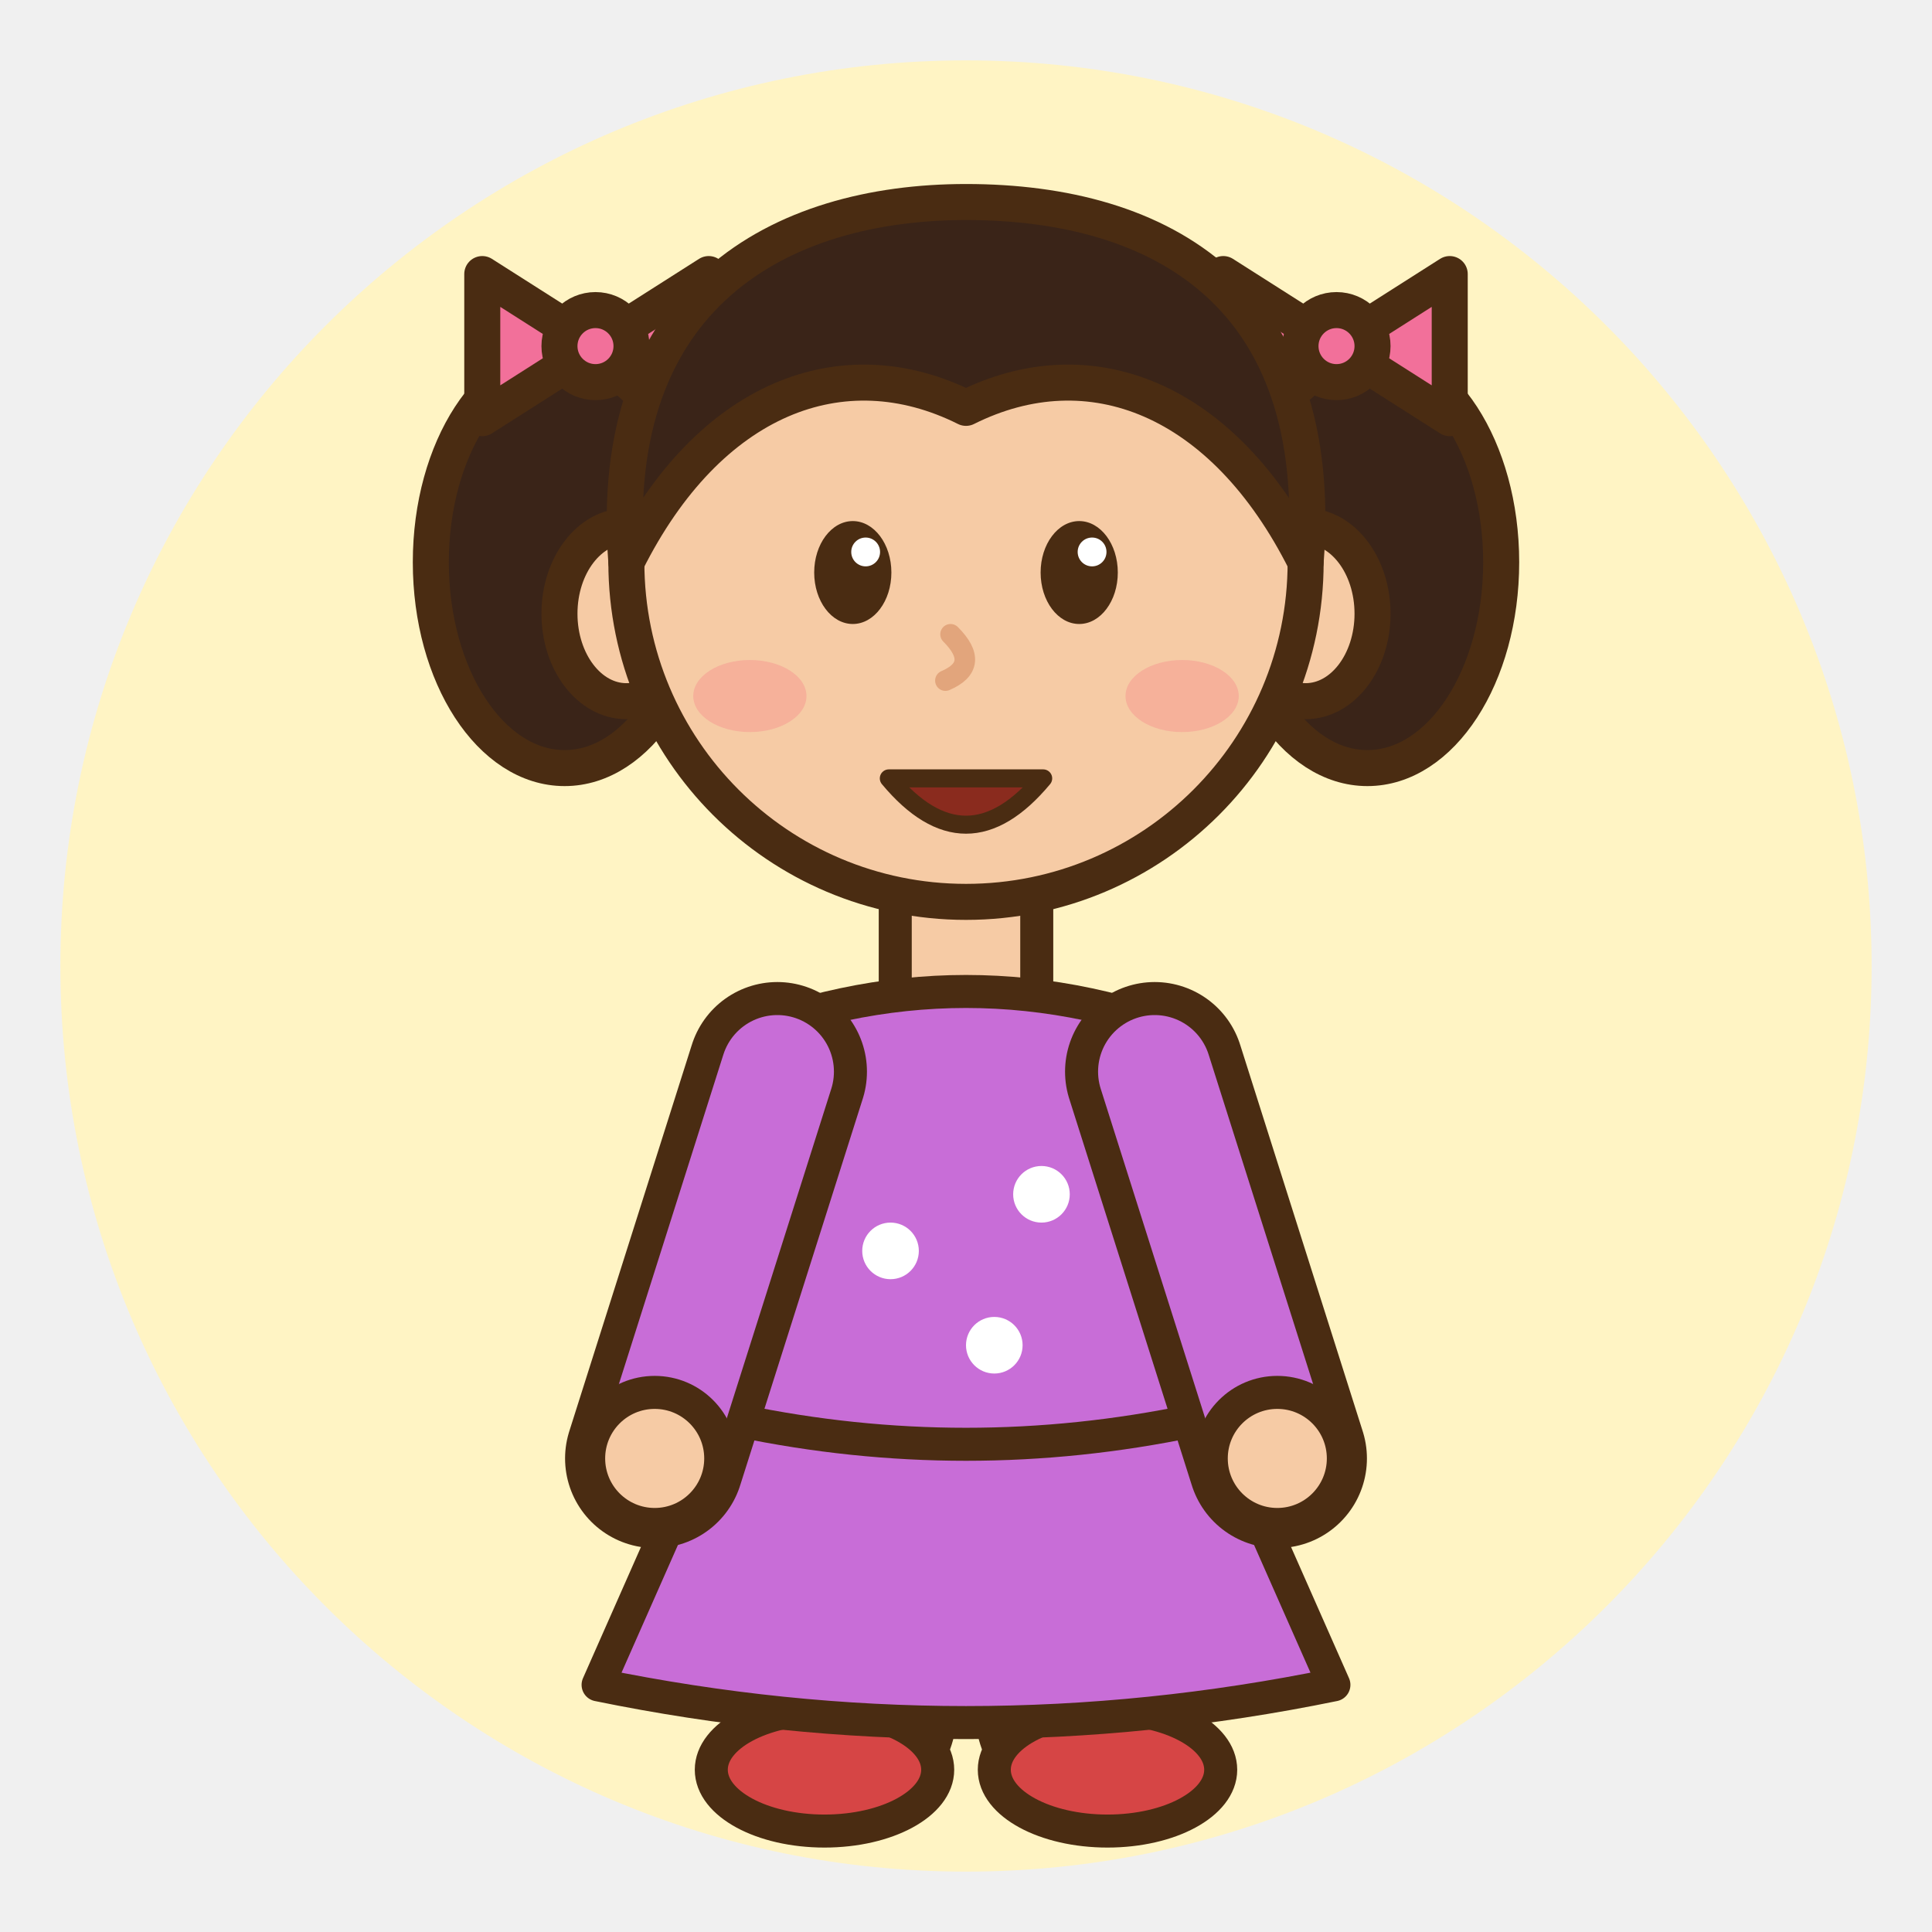
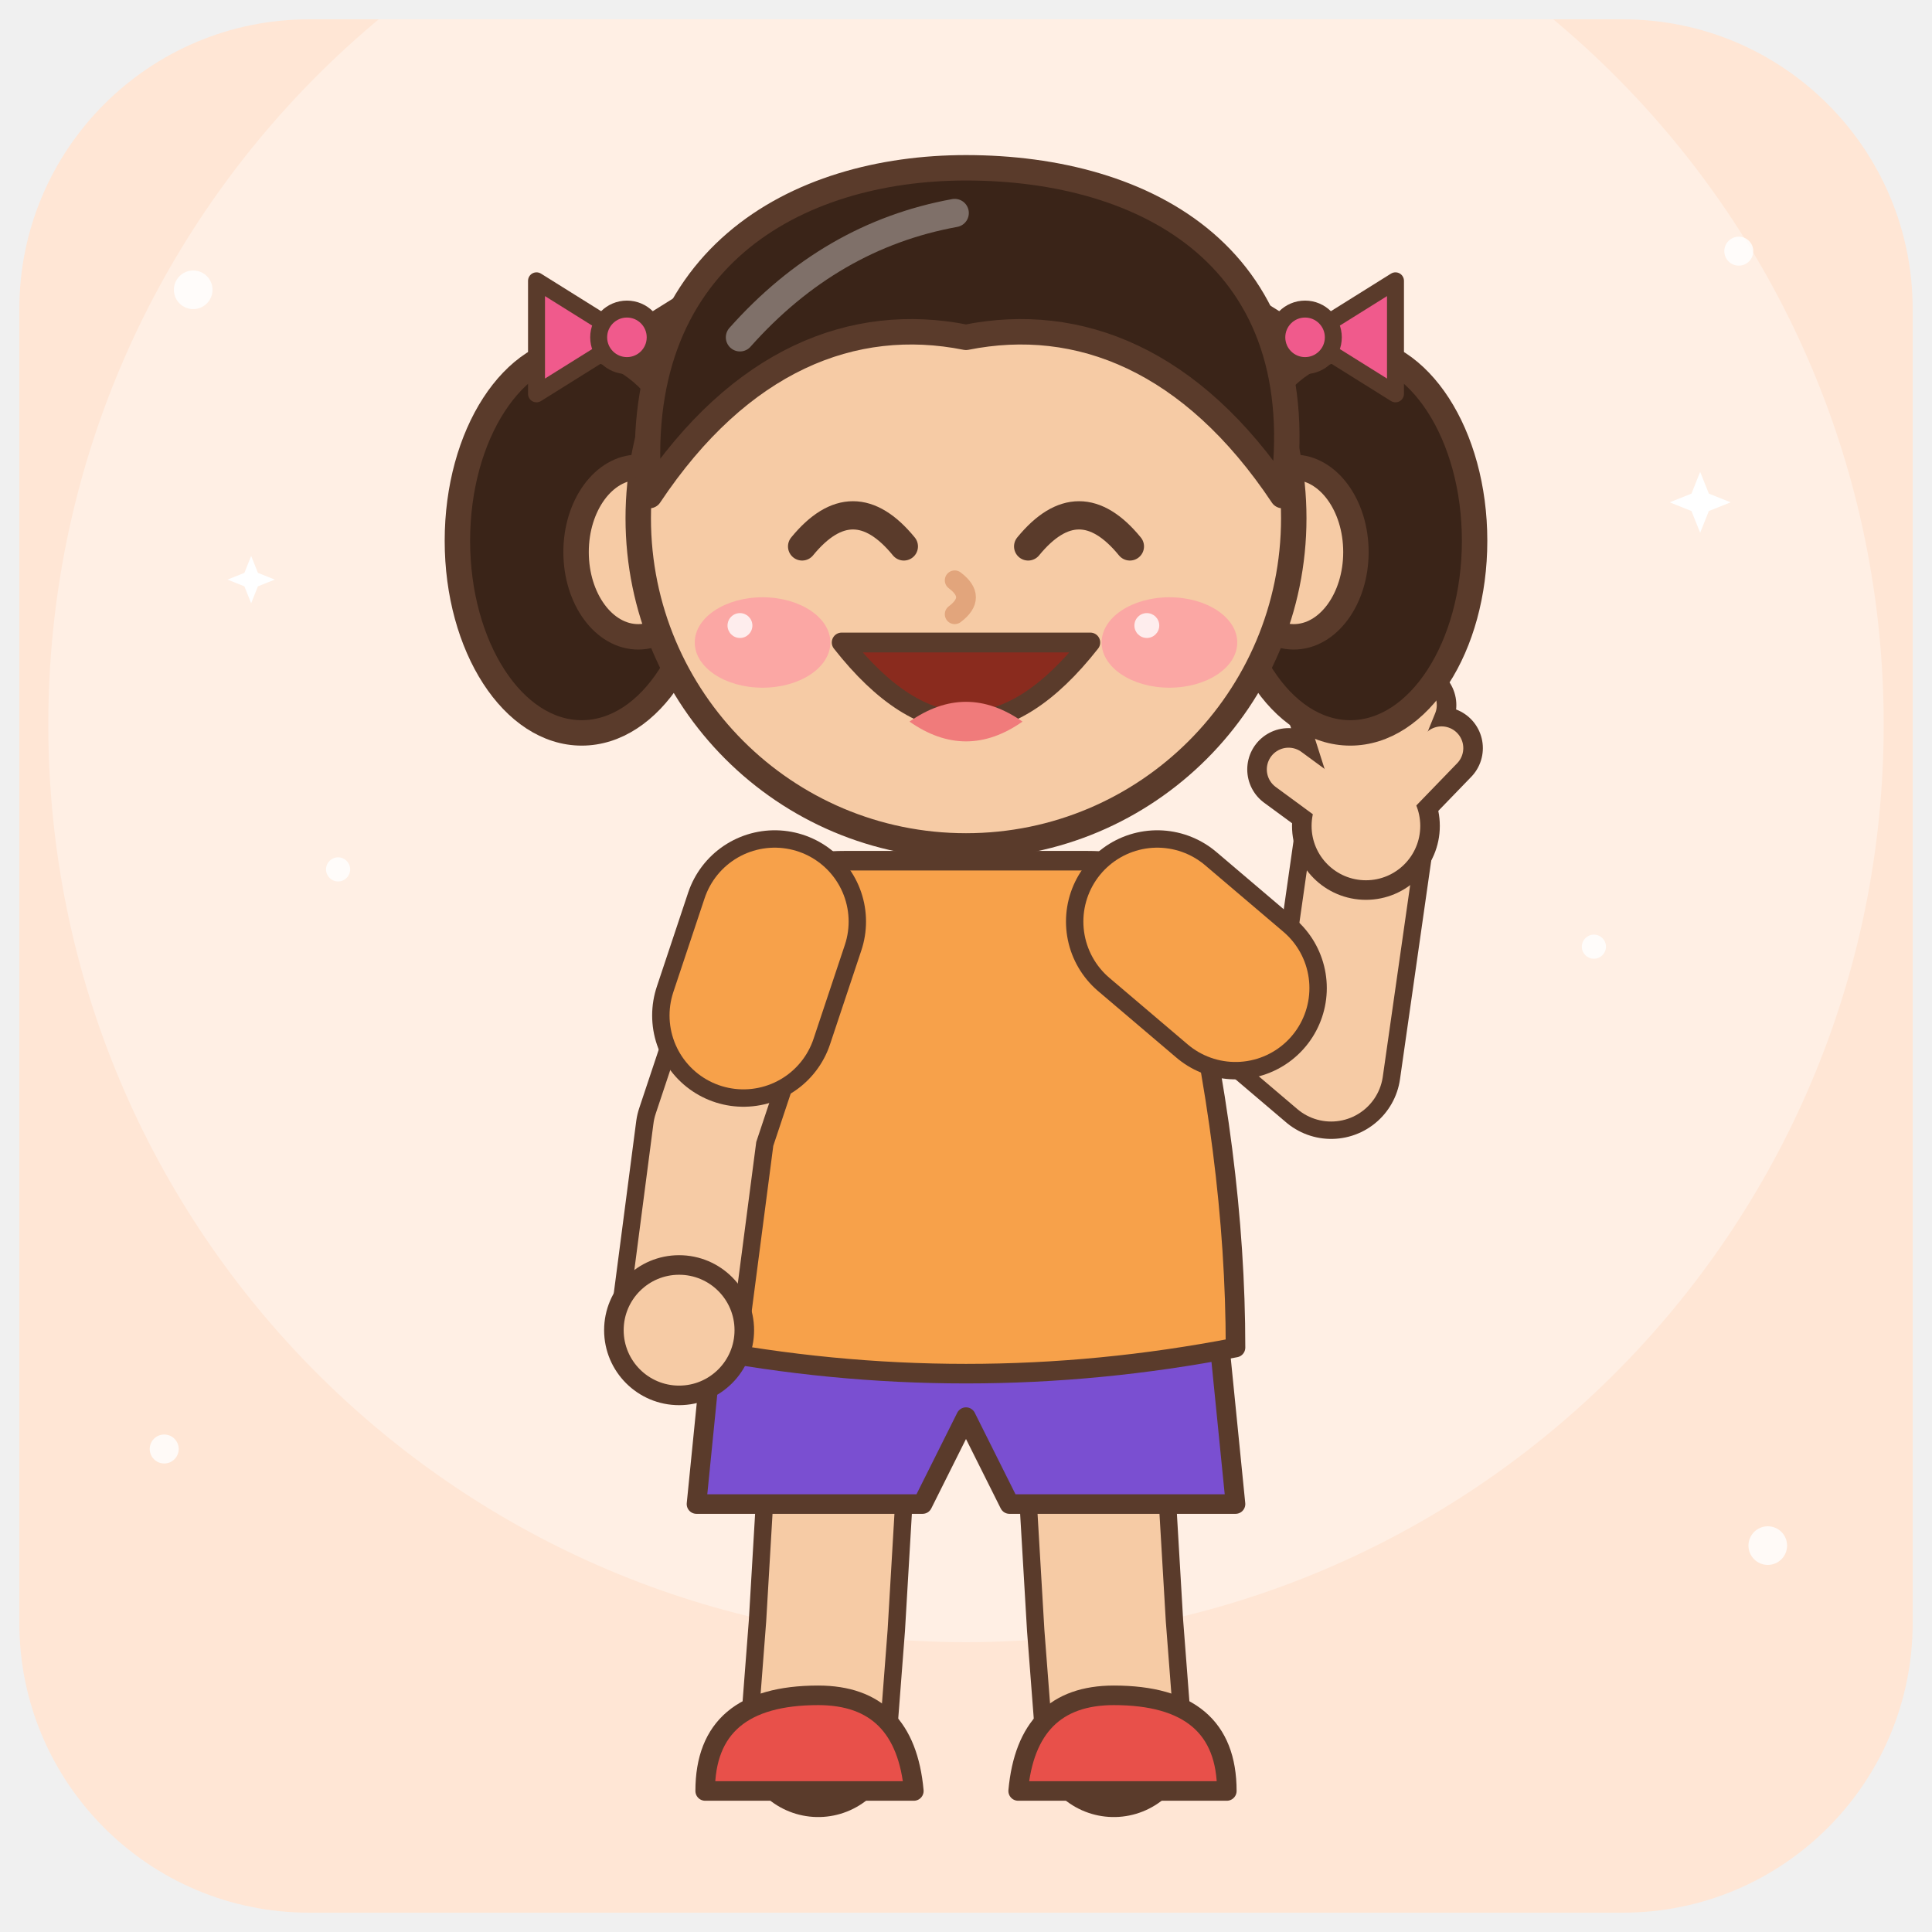
<svg xmlns="http://www.w3.org/2000/svg" viewBox="0 0 512 512">
-   <style>
-     .alive { animation: alive 3.2s ease-in-out infinite; transform-origin: 0 0; }
-     @keyframes alive { 0%,100% { transform: rotate(-1.6deg) translateY(0) } 50% { transform: rotate(1.6deg) translateY(-6px) } }
+   <style>.alive { animation: alive 3.2s ease-in-out infinite; transform-box: view-box; transform-origin: 200px 390px; }
+     @keyframes alive { 0%,100% { transform: rotate(-1.4deg) } 50% { transform: rotate(1.4deg) translateY(-4px) } }
    @media (prefers-reduced-motion: reduce) { * { animation: none !important; } }
  </style>
-   <circle cx="256" cy="256" r="240" fill="#FFF4C4" />
-   <g transform="translate(256 480)">
-     <g class="alive">
-       <g transform="translate(-256 -480)">
-         <g transform="translate(256 269) scale(1.250) translate(-256 -302)">
-           <g transform="translate(256 206) scale(1.091) translate(-256 -150)">
-             <ellipse cx="178" cy="150" rx="26" ry="40" fill="#3A2418" stroke="#4A2C12" stroke-width="7" stroke-linejoin="round" stroke-linecap="round" />
-             <ellipse cx="334" cy="150" rx="26" ry="40" fill="#3A2418" stroke="#4A2C12" stroke-width="7" stroke-linejoin="round" stroke-linecap="round" />
-             <path d="M184 108 L162 94 L162 122 Z" fill="#F2709A" stroke="#4A2C12" stroke-width="7" stroke-linejoin="round" stroke-linecap="round" />
-             <path d="M184 108 L206 94 L206 122 Z" fill="#F2709A" stroke="#4A2C12" stroke-width="7" stroke-linejoin="round" stroke-linecap="round" />
-             <circle cx="184" cy="108" r="7" fill="#F2709A" stroke="#4A2C12" stroke-width="7" stroke-linejoin="round" stroke-linecap="round" />
-             <path d="M328 108 L306 94 L306 122 Z" fill="#F2709A" stroke="#4A2C12" stroke-width="7" stroke-linejoin="round" stroke-linecap="round" />
-             <path d="M328 108 L350 94 L350 122 Z" fill="#F2709A" stroke="#4A2C12" stroke-width="7" stroke-linejoin="round" stroke-linecap="round" />
-             <circle cx="328" cy="108" r="7" fill="#F2709A" stroke="#4A2C12" stroke-width="7" stroke-linejoin="round" stroke-linecap="round" />
-           </g>
-           <path d="M234 374 L232 450" fill="none" stroke="#4A2C12" stroke-width="44" stroke-linecap="round" stroke-linejoin="round" />
-           <path d="M234 374 L232 450" fill="none" stroke="#F6CBA5" stroke-width="30" stroke-linecap="round" stroke-linejoin="round" />
-           <path d="M278 374 L280 450" fill="none" stroke="#4A2C12" stroke-width="44" stroke-linecap="round" stroke-linejoin="round" />
-           <path d="M278 374 L280 450" fill="none" stroke="#F6CBA5" stroke-width="30" stroke-linecap="round" stroke-linejoin="round" />
-           <ellipse cx="226" cy="462" rx="24" ry="13" fill="#D64545" stroke="#4A2C12" stroke-width="7" stroke-linejoin="round" stroke-linecap="round" />
-           <ellipse cx="286" cy="462" rx="24" ry="13" fill="#D64545" stroke="#4A2C12" stroke-width="7" stroke-linejoin="round" stroke-linecap="round" />
-           <path d="M216 358 L178 444 Q256 460 334 444 L296 358 Z" fill="#C86DD7" stroke="#4A2C12" stroke-width="7" stroke-linejoin="round" stroke-linecap="round" />
-           <rect x="241" y="264" width="30" height="40" rx="8" fill="#F6CBA5" stroke="#4A2C12" stroke-width="7" stroke-linejoin="round" stroke-linecap="round" />
-           <path d="M204 308 Q256 286 308 308 L304 388 Q256 398 208 388 Z" fill="#C86DD7" stroke="#4A2C12" stroke-width="7" stroke-linejoin="round" stroke-linecap="round" />
-           <circle cx="240" cy="352" r="6" fill="#fff" />
-           <circle cx="272" cy="340" r="6" fill="#fff" />
-           <circle cx="262" cy="372" r="6" fill="#fff" />
-           <path d="M216 314 L190 396" fill="none" stroke="#4A2C12" stroke-width="38" stroke-linecap="round" stroke-linejoin="round" />
-           <path d="M216 314 L190 396" fill="none" stroke="#C86DD7" stroke-width="24" stroke-linecap="round" stroke-linejoin="round" />
-           <path d="M296 314 L322 396" fill="none" stroke="#4A2C12" stroke-width="38" stroke-linecap="round" stroke-linejoin="round" />
-           <path d="M296 314 L322 396" fill="none" stroke="#C86DD7" stroke-width="24" stroke-linecap="round" stroke-linejoin="round" />
-           <circle cx="190" cy="396" r="14" fill="#F6CBA5" stroke="#4A2C12" stroke-width="7" stroke-linejoin="round" stroke-linecap="round" />
-           <circle cx="322" cy="396" r="14" fill="#F6CBA5" stroke="#4A2C12" stroke-width="7" stroke-linejoin="round" stroke-linecap="round" />
-           <g transform="translate(256 206) scale(1.091) translate(-256 -150)">
-             <ellipse cx="190" cy="160" rx="13" ry="17" fill="#F6CBA5" stroke="#4A2C12" stroke-width="7" stroke-linejoin="round" stroke-linecap="round" />
-             <ellipse cx="322" cy="160" rx="13" ry="17" fill="#F6CBA5" stroke="#4A2C12" stroke-width="7" stroke-linejoin="round" stroke-linecap="round" />
-             <circle cx="256" cy="150" r="66" fill="#F6CBA5" stroke="#4A2C12" stroke-width="7" stroke-linejoin="round" stroke-linecap="round" />
-             <ellipse cx="234" cy="152" rx="7.5" ry="10" fill="#4A2C12" />
-             <ellipse cx="278" cy="152" rx="7.5" ry="10" fill="#4A2C12" />
-             <circle cx="236.5" cy="148" r="2.8" fill="#fff" />
-             <circle cx="280.5" cy="148" r="2.8" fill="#fff" />
-             <ellipse cx="214" cy="176" rx="11" ry="7" fill="#F59A92" opacity="0.55" />
-             <ellipse cx="298" cy="176" rx="11" ry="7" fill="#F59A92" opacity="0.55" />
-             <path d="M253 164 q6 6 -1 9" fill="none" stroke="#E2A57C" stroke-width="4" stroke-linecap="round" stroke-linejoin="round" />
-             <path d="M241 192 Q256 210 271 192 Z" fill="#8A2B1E" />
-             <path d="M241 192 Q256 210 271 192 Z" fill="none" stroke="#4A2C12" stroke-width="3.5" stroke-linecap="round" stroke-linejoin="round" />
-             <path d="M190 150 C186 98 220 80 256 80 C294 80 326 98 322 150 C306 118 280 108 256 120 C232 108 206 118 190 150 Z" fill="#3A2418" stroke="#4A2C12" stroke-width="7" stroke-linejoin="round" stroke-linecap="round" />
+   <defs>
+     <clipPath id="tile">
+       <rect x="4" y="4" width="392" height="392" rx="60" />
+     </clipPath>
+   </defs>
+   <g transform="scale(1.28)">
+     <g clip-path="url(#tile)">
+       <rect x="4" y="4" width="392" height="392" rx="60" fill="#FFE6D5" />
+       <circle cx="200" cy="150" r="190" fill="#fff" opacity="0.35" />
+       <circle cx="40" cy="60" r="4" fill="#fff" opacity="0.8" />
+       <circle cx="360" cy="52" r="3" fill="#fff" opacity="0.8" />
+       <circle cx="34" cy="300" r="3" fill="#fff" opacity="0.8" />
+       <circle cx="366" cy="320" r="4" fill="#fff" opacity="0.8" />
+       <circle cx="70" cy="180" r="2.5" fill="#fff" opacity="0.8" />
+       <circle cx="330" cy="196" r="2.5" fill="#fff" opacity="0.8" />
+       <path d="M352 97.7 L353.8 102.2 L358.3 104 L353.8 105.8 L352 110.3 L350.2 105.8 L345.7 104 L350.2 102.2 Z" fill="#fff" />
+       <path d="M52 115.1 L53.4 118.6 L56.9 120 L53.4 121.4 L52 124.9 L50.6 121.4 L47.1 120 L50.6 118.6 Z" fill="#fff" />
+       <g class="alive">
+         <g transform="translate(20 18) scale(0.9)">
+           <g transform="translate(0 0)">
+             <path d="M170 320 L168 354 L166 380" fill="none" stroke="#5A3B2B" stroke-width="36" stroke-linejoin="round" stroke-linecap="round" />
+             <path d="M170 320 L168 354 L166 380" fill="none" stroke="#F6CBA5" stroke-width="28" stroke-linejoin="round" stroke-linecap="round" />
+             <path d="M230 320 L232 354 L234 380" fill="none" stroke="#5A3B2B" stroke-width="36" stroke-linejoin="round" stroke-linecap="round" />
+             <path d="M230 320 L232 354 L234 380" fill="none" stroke="#F6CBA5" stroke-width="28" stroke-linejoin="round" stroke-linecap="round" />
+             <path d="M140 392 Q140 370 166 370 Q186 370 188 392 Z" fill="#E8504A" stroke="#5A3B2B" stroke-width="4.5" stroke-linejoin="round" stroke-linecap="round" />
+             <path d="M212 392 Q214 370 234 370 Q260 370 260 392 Z" fill="#E8504A" stroke="#5A3B2B" stroke-width="4.5" stroke-linejoin="round" stroke-linecap="round" />
+             <path d="M142 286 L258 286 L262 326 L210 326 L200 306 L190 326 L138 326 Z" fill="#7A4FD1" stroke="#5A3B2B" stroke-width="4.5" stroke-linejoin="round" stroke-linecap="round" />
+             <rect x="188" y="160" width="24" height="30" rx="0" fill="#F6CBA5" />
+             <path d="M188 160 V190 M212 160 V190" fill="none" stroke="#5A3B2B" stroke-width="4.5" stroke-linejoin="round" stroke-linecap="round" />
+             <path d="M150 196 Q150 178 172 178 L228 178 Q250 178 250 196 Q262 246 262 290 Q200 302 138 290 Q138 246 150 196 Z" fill="#F7A14A" stroke="#5A3B2B" stroke-width="4.5" stroke-linejoin="round" stroke-linecap="round" />
+             <g class="arm-l">
+               <path d="M156 192 L140 240 L134 286" fill="none" stroke="#5A3B2B" stroke-width="32" stroke-linejoin="round" stroke-linecap="round" />
+               <path d="M156 192 L140 240 L134 286" fill="none" stroke="#F6CBA5" stroke-width="24" stroke-linejoin="round" stroke-linecap="round" />
+               <path d="M156 192 L148.8 213.6" fill="none" stroke="#5A3B2B" stroke-width="42" stroke-linejoin="round" stroke-linecap="round" />
+               <path d="M156 192 L148.8 213.6" fill="none" stroke="#F7A14A" stroke-width="34" stroke-linejoin="round" stroke-linecap="round" />
+               <circle cx="134" cy="286" r="15" fill="#F6CBA5" stroke="#5A3B2B" stroke-width="4.5" stroke-linejoin="round" stroke-linecap="round" />
+             </g>
+             <g class="arm-r">
+               <path d="M244 192 L284 226 L292 170" fill="none" stroke="#5A3B2B" stroke-width="32" stroke-linejoin="round" stroke-linecap="round" />
+               <path d="M244 192 L284 226 L292 170" fill="none" stroke="#F6CBA5" stroke-width="24" stroke-linejoin="round" stroke-linecap="round" />
+               <path d="M244 192 L262 207.3" fill="none" stroke="#5A3B2B" stroke-width="42" stroke-linejoin="round" stroke-linecap="round" />
+               <path d="M244 192 L262 207.3" fill="none" stroke="#F7A14A" stroke-width="34" stroke-linejoin="round" stroke-linecap="round" />
+               <path d="M285.5 165.3 L274.2 157" fill="none" stroke="#5A3B2B" stroke-width="19" stroke-linejoin="round" stroke-linecap="round" />
+               <path d="M289.5 162.4 L282.8 141.4" fill="none" stroke="#5A3B2B" stroke-width="19" stroke-linejoin="round" stroke-linecap="round" />
+               <path d="M292.3 162 L293.2 138" fill="none" stroke="#5A3B2B" stroke-width="19" stroke-linejoin="round" stroke-linecap="round" />
+               <path d="M295 162.6 L303.3 142.2" fill="none" stroke="#5A3B2B" stroke-width="19" stroke-linejoin="round" stroke-linecap="round" />
+               <path d="M297.6 164.3 L309.4 152.1" fill="none" stroke="#5A3B2B" stroke-width="19" stroke-linejoin="round" stroke-linecap="round" />
+               <circle cx="292" cy="170" r="17" fill="#5A3B2B" />
+               <path d="M285.5 165.3 L274.2 157" fill="none" stroke="#F6CBA5" stroke-width="10" stroke-linejoin="round" stroke-linecap="round" />
+               <path d="M289.5 162.4 L282.8 141.4" fill="none" stroke="#F6CBA5" stroke-width="10" stroke-linejoin="round" stroke-linecap="round" />
+               <path d="M292.3 162 L293.2 138" fill="none" stroke="#F6CBA5" stroke-width="10" stroke-linejoin="round" stroke-linecap="round" />
+               <path d="M295 162.6 L303.3 142.2" fill="none" stroke="#F6CBA5" stroke-width="10" stroke-linejoin="round" stroke-linecap="round" />
+               <path d="M297.6 164.3 L309.4 152.1" fill="none" stroke="#F6CBA5" stroke-width="10" stroke-linejoin="round" stroke-linecap="round" />
+               <circle cx="292" cy="170" r="12.5" fill="#F6CBA5" />
+             </g>
+             <g class="head" transform="translate(0 0) rotate(0 200 170)">
+               <g transform="translate(200 172) scale(1.3) translate(-200 -172)">
+                 <ellipse cx="132" cy="120" rx="22" ry="34" fill="#3A2418" stroke="#5A3B2B" stroke-width="4.5" stroke-linejoin="round" stroke-linecap="round" />
+                 <ellipse cx="268" cy="120" rx="22" ry="34" fill="#3A2418" stroke="#5A3B2B" stroke-width="4.5" stroke-linejoin="round" stroke-linecap="round" />
+                 <path d="M140 84 l-16 -10 l0 20 Z" fill="#F05A8C" stroke="#5A3B2B" stroke-width="3" stroke-linejoin="round" stroke-linecap="round" />
+                 <path d="M140 84 l16 -10 l0 20 Z" fill="#F05A8C" stroke="#5A3B2B" stroke-width="3" stroke-linejoin="round" stroke-linecap="round" />
+                 <circle cx="140" cy="84" r="5" fill="#F05A8C" stroke="#5A3B2B" stroke-width="3" stroke-linejoin="round" stroke-linecap="round" />
+                 <path d="M260 84 l-16 -10 l0 20 Z" fill="#F05A8C" stroke="#5A3B2B" stroke-width="3" stroke-linejoin="round" stroke-linecap="round" />
+                 <path d="M260 84 l16 -10 l0 20 Z" fill="#F05A8C" stroke="#5A3B2B" stroke-width="3" stroke-linejoin="round" stroke-linecap="round" />
+                 <circle cx="260" cy="84" r="5" fill="#F05A8C" stroke="#5A3B2B" stroke-width="3" stroke-linejoin="round" stroke-linecap="round" />
+                 <ellipse cx="142" cy="122" rx="11" ry="15" fill="#F6CBA5" stroke="#5A3B2B" stroke-width="4.5" stroke-linejoin="round" stroke-linecap="round" />
+                 <ellipse cx="258" cy="122" rx="11" ry="15" fill="#F6CBA5" stroke="#5A3B2B" stroke-width="4.5" stroke-linejoin="round" stroke-linecap="round" />
+                 <circle cx="200" cy="116" r="58" fill="#F6CBA5" stroke="#5A3B2B" stroke-width="4.5" stroke-linejoin="round" stroke-linecap="round" />
+                 <ellipse cx="164" cy="138" rx="12" ry="8" fill="#FF8FA3" opacity="0.6" class="blush" />
+                 <ellipse cx="236" cy="138" rx="12" ry="8" fill="#FF8FA3" opacity="0.6" class="blush" />
+                 <circle cx="160" cy="135" r="2.2" fill="#fff" opacity="0.8" />
+                 <circle cx="232" cy="135" r="2.2" fill="#fff" opacity="0.8" />
+                 <path d="M198 127 q4 3 0 6" fill="none" stroke="#E2A57C" stroke-width="3.5" stroke-linejoin="round" stroke-linecap="round" />
+                 <path d="M171 121 q9 -11 18 0" fill="none" stroke="#5A3B2B" stroke-width="5" stroke-linejoin="round" stroke-linecap="round" />
+                 <path d="M211 121 q9 -11 18 0" fill="none" stroke="#5A3B2B" stroke-width="5" stroke-linejoin="round" stroke-linecap="round" />
+                 <path d="M178 138 Q200 166 222 138 Z" fill="#8A2B1E" stroke="#5A3B2B" stroke-width="3.5" stroke-linejoin="round" stroke-linecap="round" />
+                 <path d="M190 152 Q200 145 210 152 Q200 159 190 152 Z" fill="#F07B7B" />
+                 <path d="M144 112 C140 70 170 54 200 54 C232 54 262 70 256 112 C240 88 220 80 200 84 C180 80 160 88 144 112 Z" fill="#3A2418" stroke="#5A3B2B" stroke-width="4.5" stroke-linejoin="round" stroke-linecap="round" />
+                 <path d="M160 84 Q176 66 198 62" fill="none" stroke="#fff" stroke-width="5" stroke-linejoin="round" stroke-linecap="round" opacity="0.35" />
+               </g>
+             </g>
          </g>
        </g>
      </g>
    </g>
  </g>
</svg>
